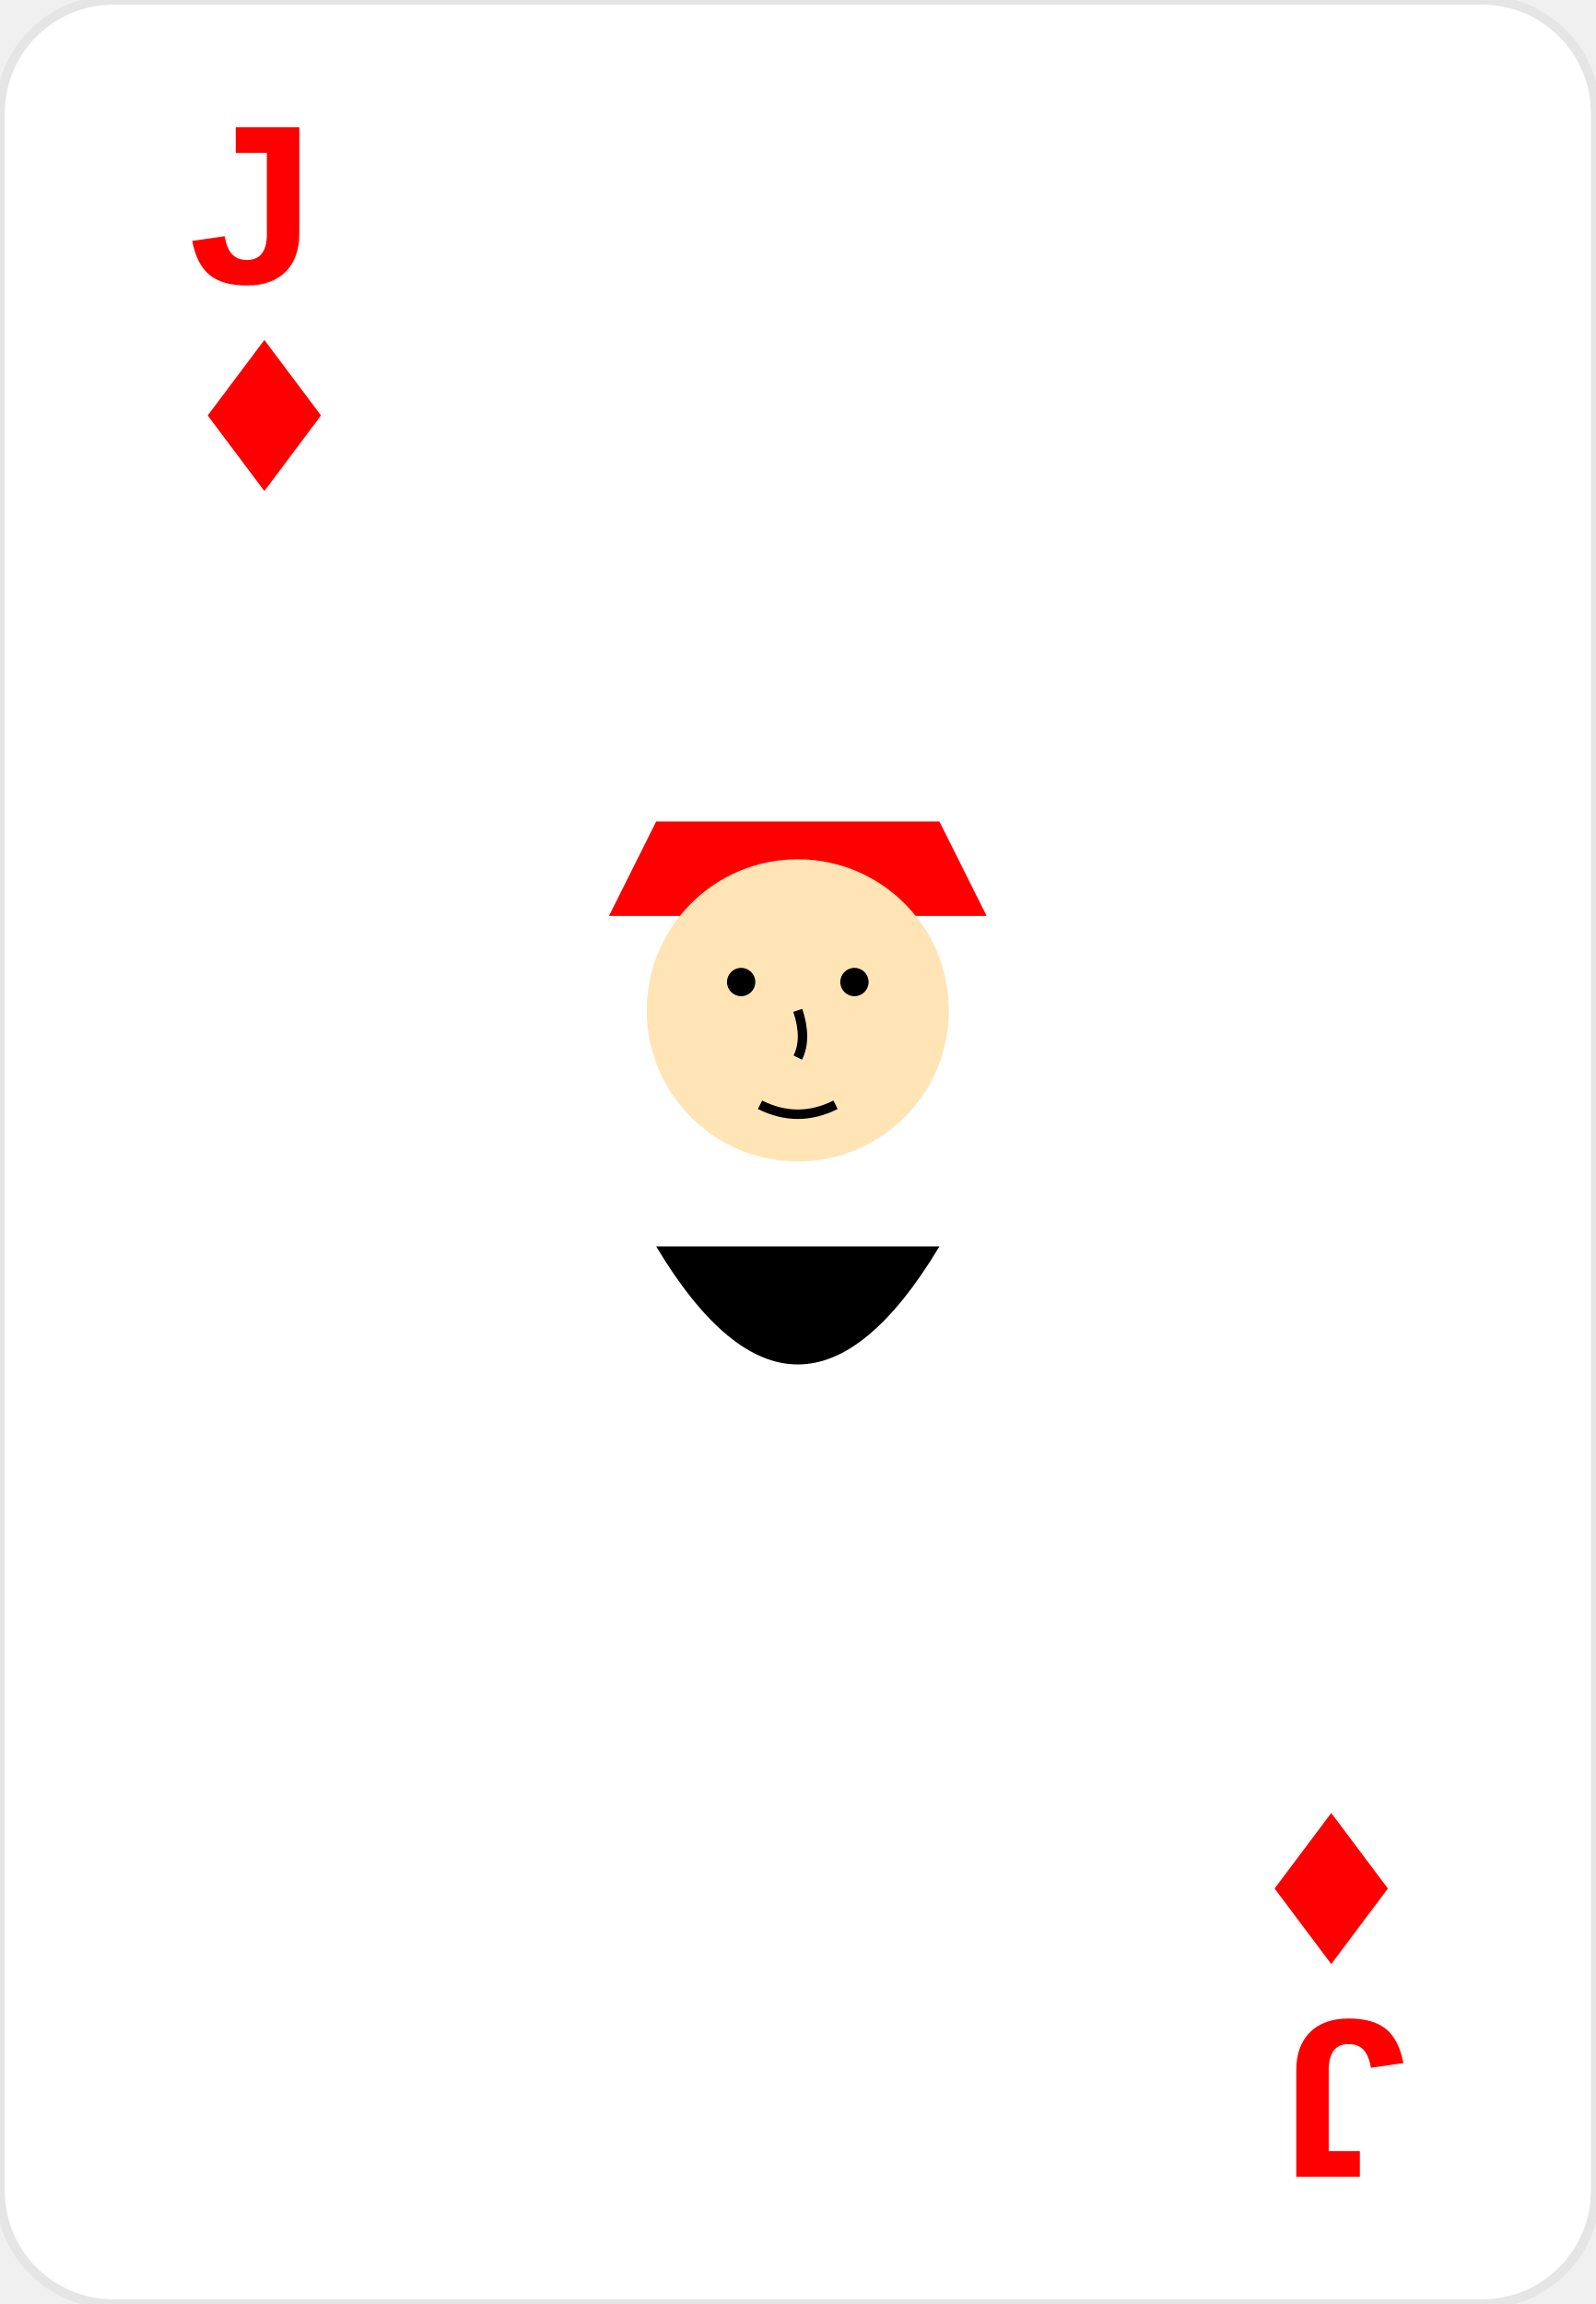
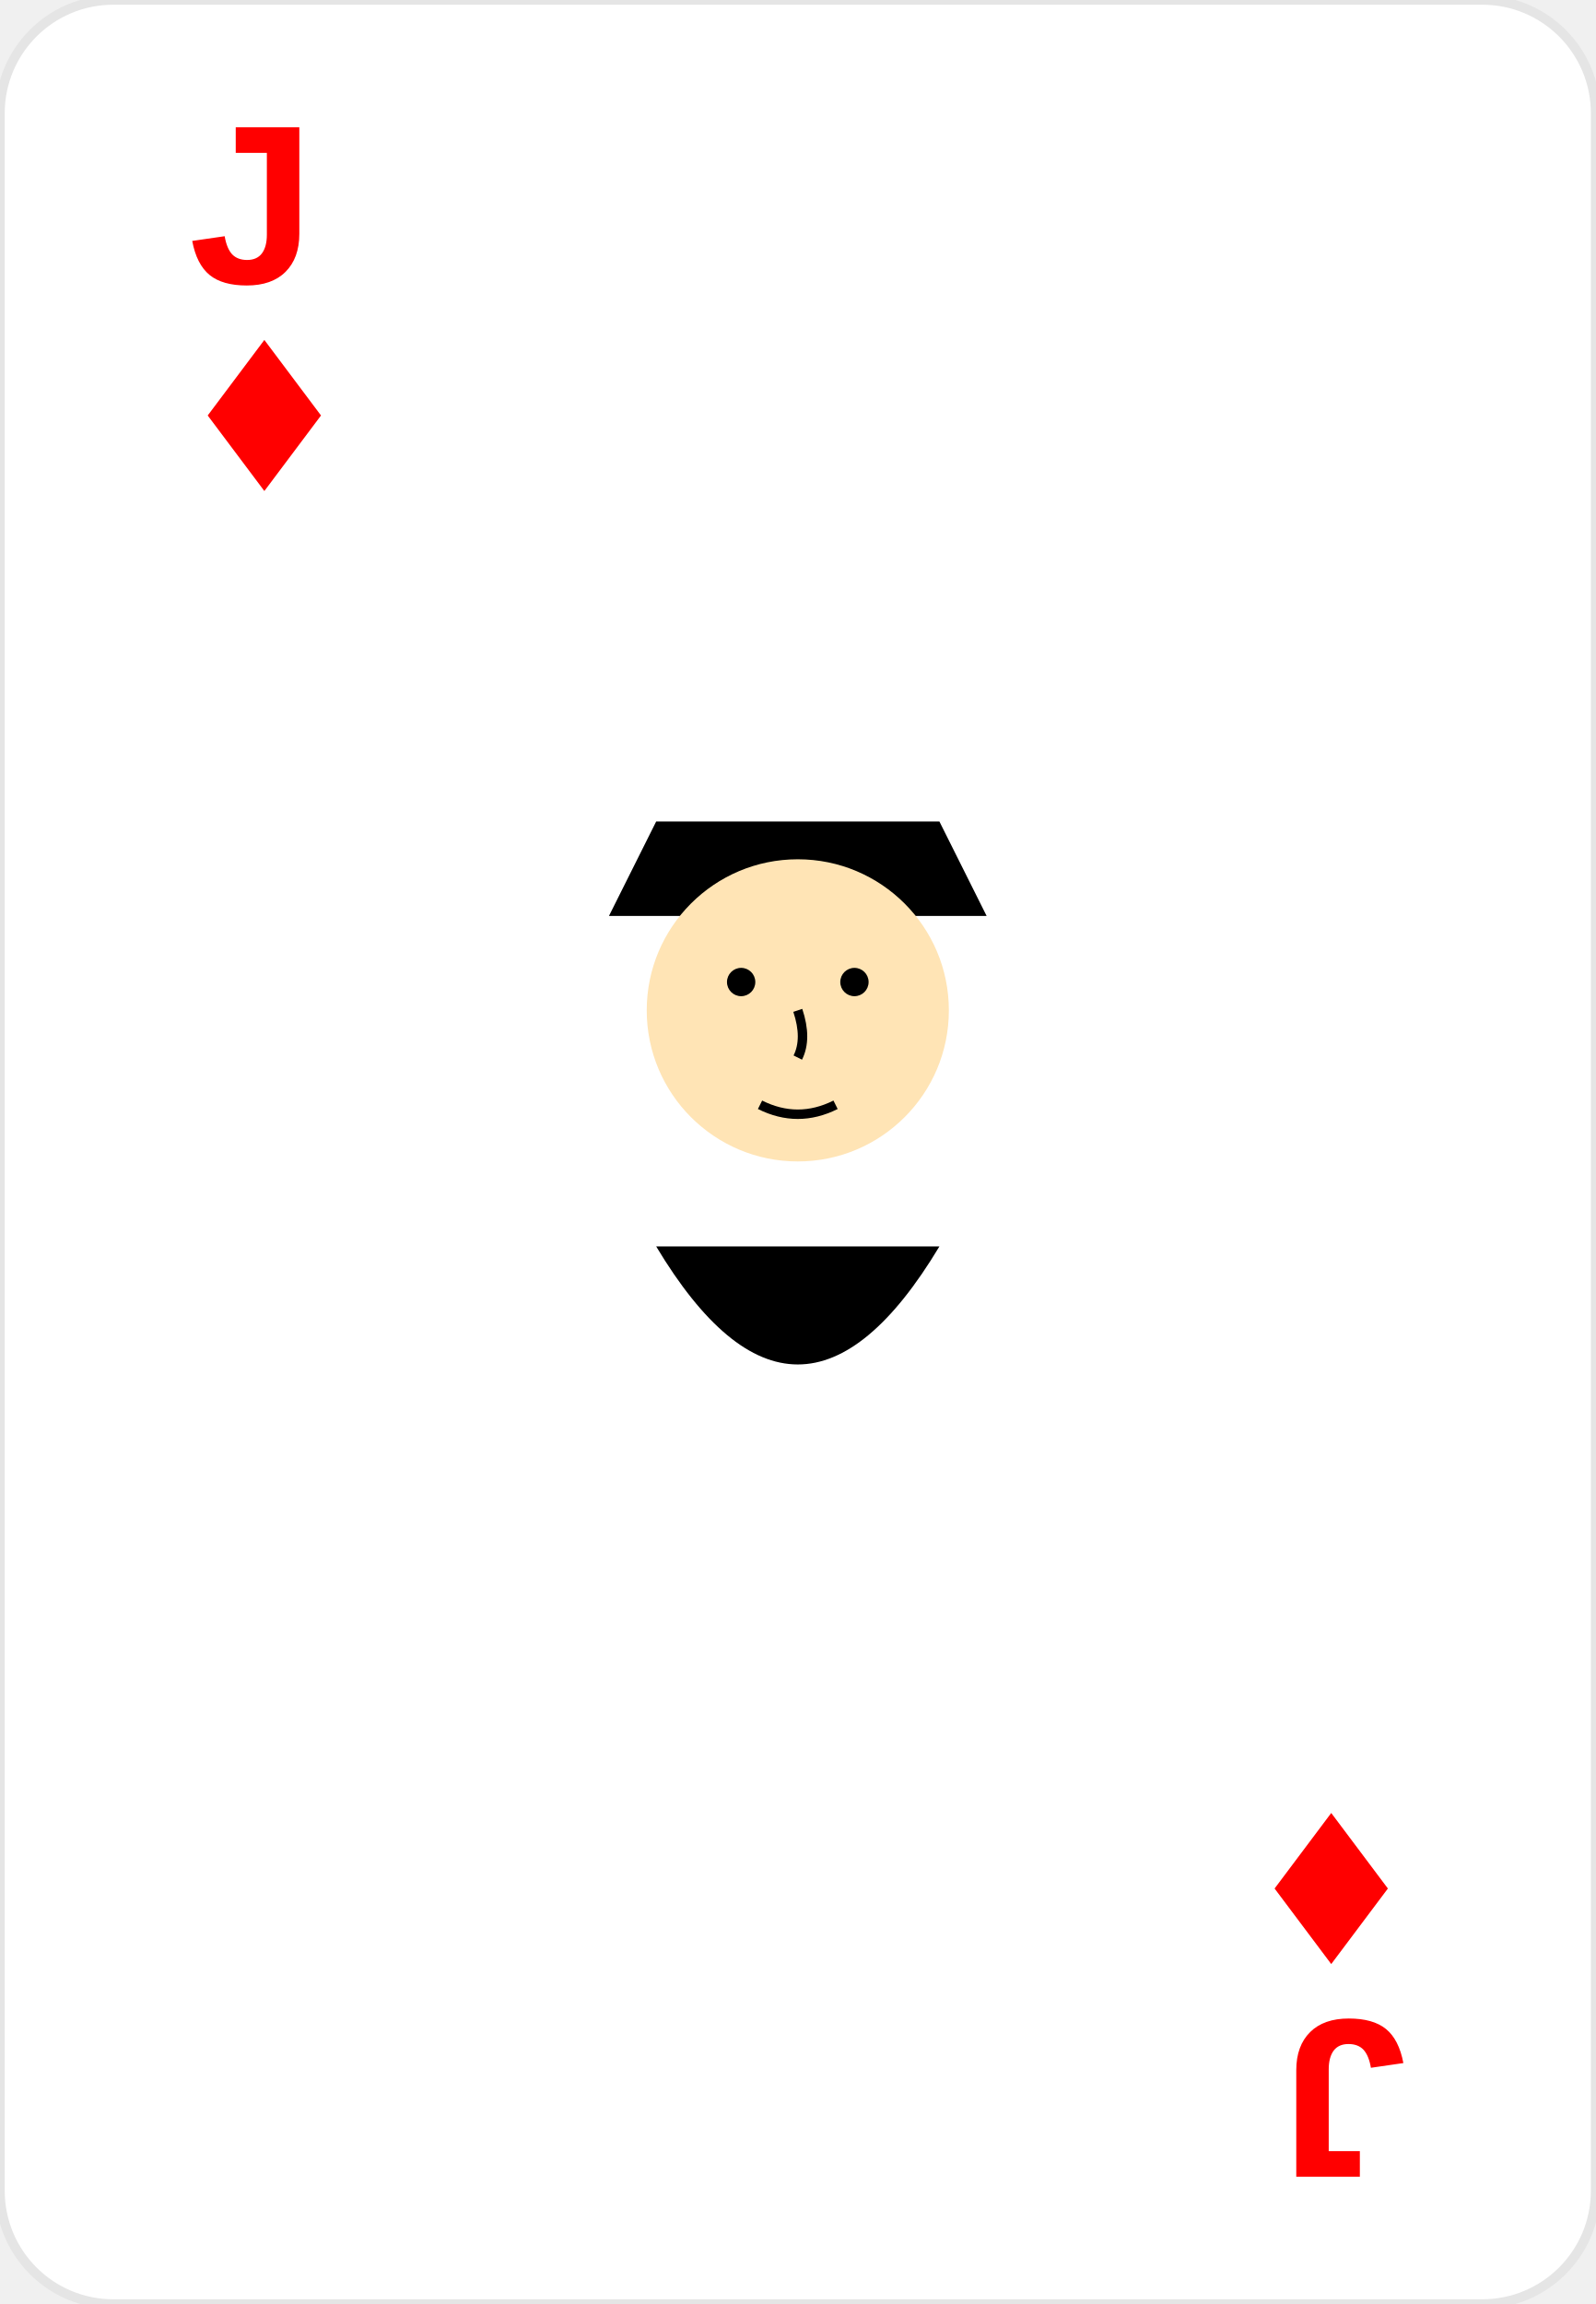
<svg xmlns="http://www.w3.org/2000/svg" width="169" height="244" viewBox="0 0 169 244" fill="none">
  <rect width="169" height="244" rx="12" fill="white" stroke="#E5E5E5" />
  <g transform="translate(20, 30)">
    <text font-family="Arial" font-size="24" font-weight="bold" fill="#FF0000">J</text>
    <g transform="translate(8, 14) scale(0.8)">
      <path d="M0,-10         L-7.5,0         L0,10         L7.5,0Z" fill="red" />
    </g>
  </g>
  <g transform="translate(149, 214) rotate(180)">
    <text font-family="Arial" font-size="24" font-weight="bold" fill="#FF0000">J</text>
    <g transform="translate(8, 14) scale(0.8)">
      <path d="M0,-10         L-7.5,0         L0,10         L7.5,0Z" fill="red" />
    </g>
  </g>
  <g transform="translate(84.5, 122)">
-     <path d="M-15 -35 L15 -35 L20 -25 L-20 -25 Z" fill="#FF0000" />
+     <path d="M-15 -35 L15 -35 L20 -25 L-20 -25 Z" fill="#000000" />
    <circle cx="0" cy="-15" r="16" fill="#FFE4B5" />
    <circle cx="-6" cy="-18" r="1.5" fill="#000000" />
    <circle cx="6" cy="-18" r="1.5" fill="#000000" />
    <path d="M0 -15 Q1 -12 0 -10" stroke="#000000" fill="none" />
    <path d="M-4 -5 Q0 -3 4 -5" stroke="#000000" fill="none" />
    <path d="M-15 10 Q0 35 15 10" fill="#000000" />
  </g>
</svg>
